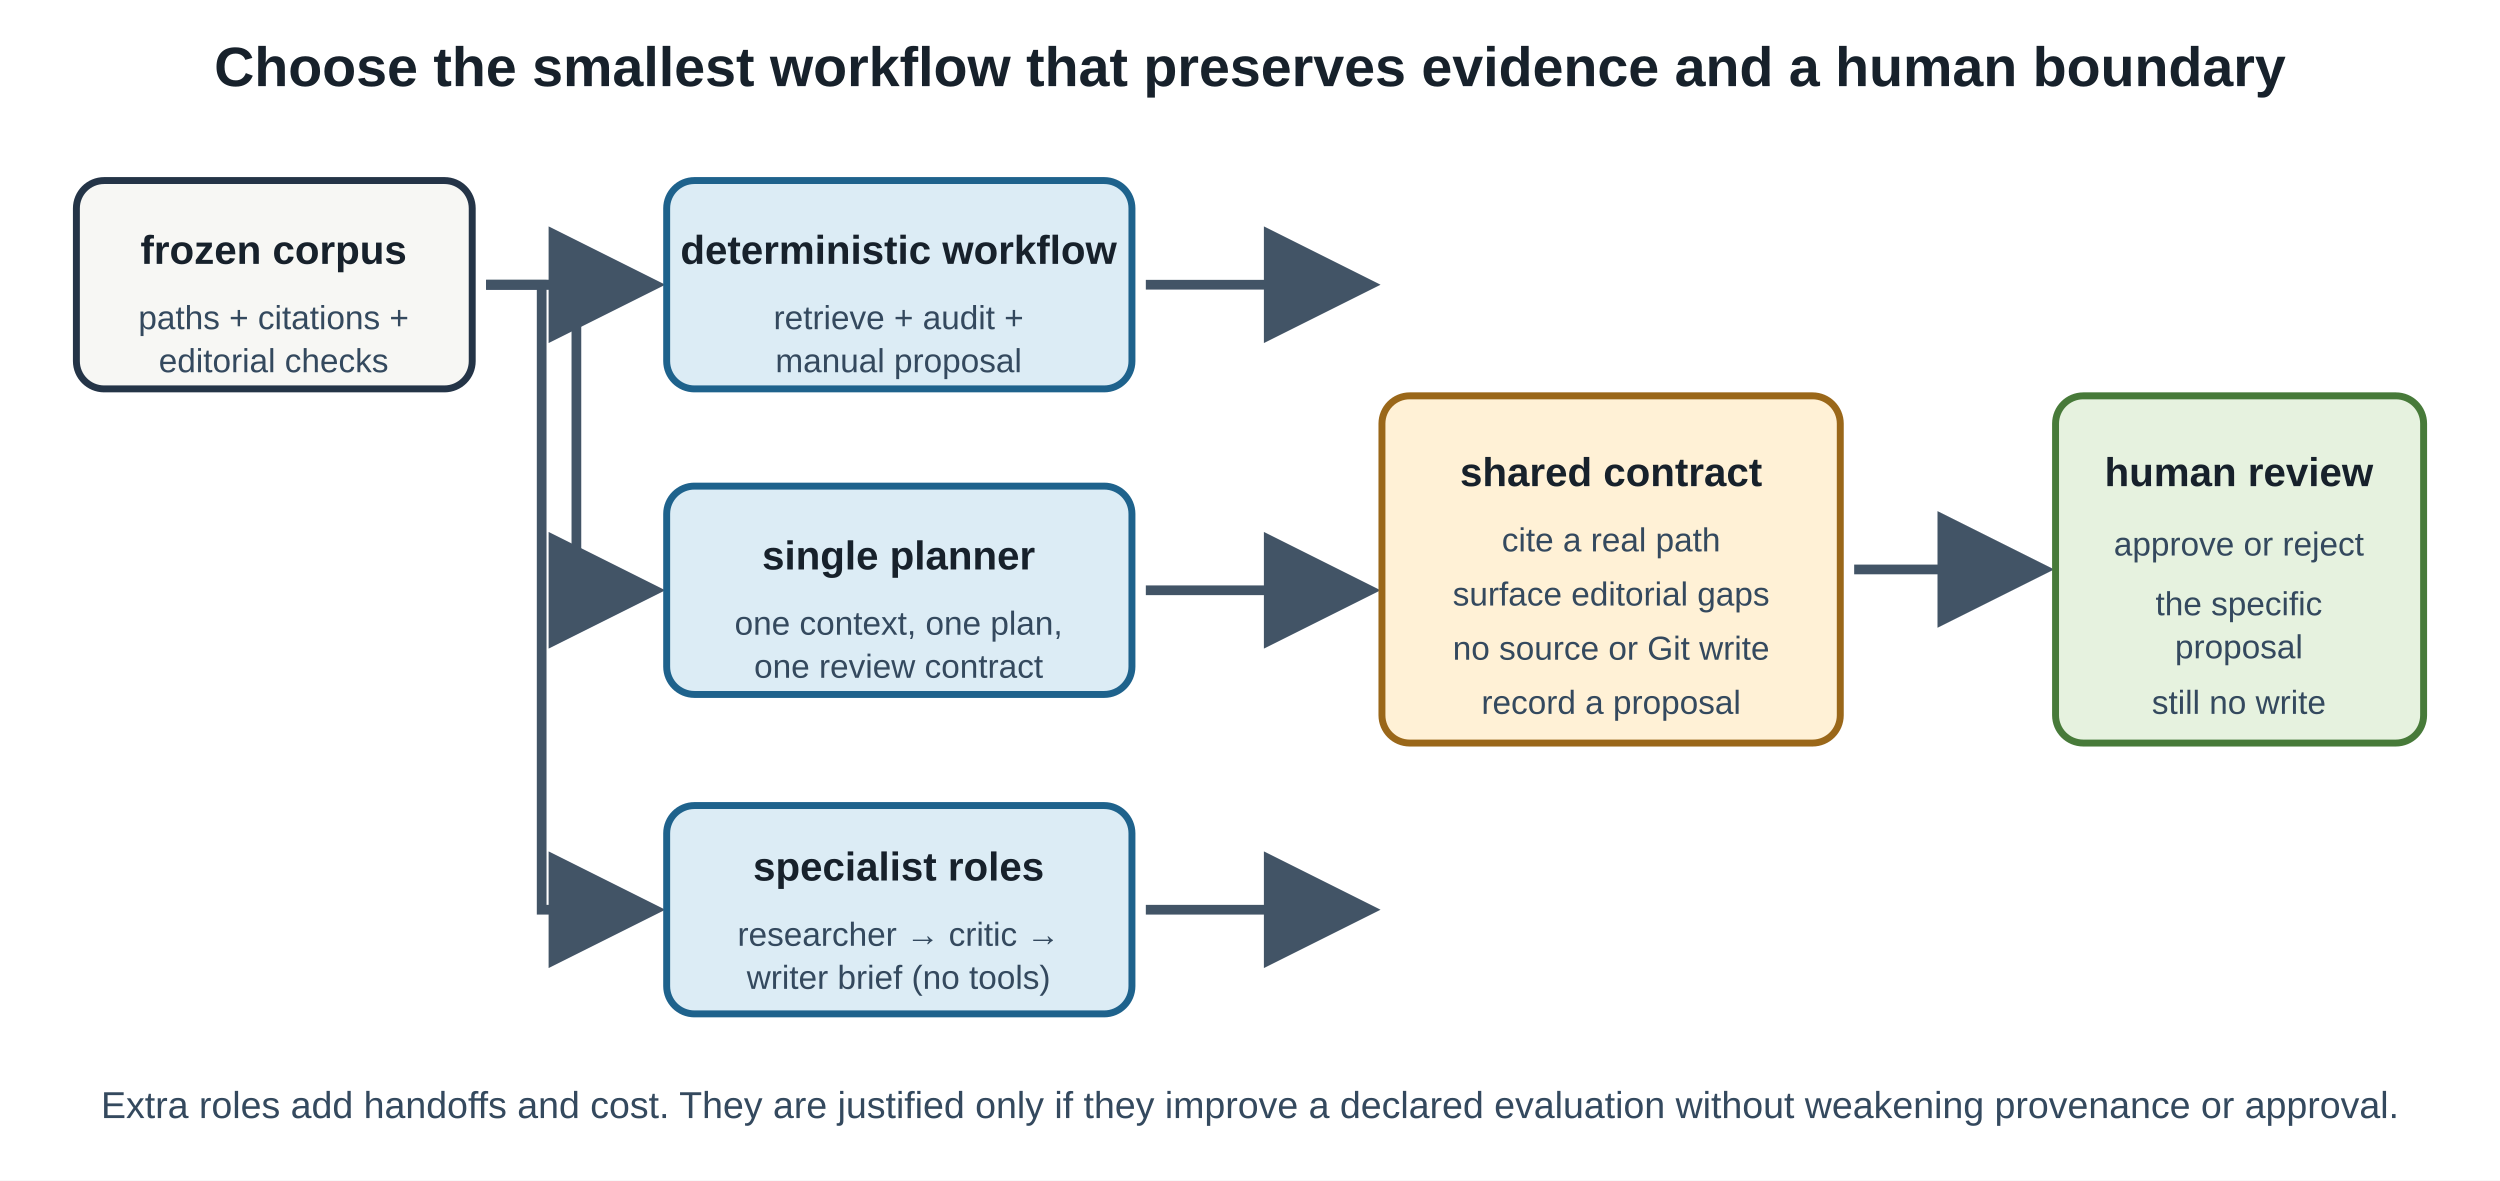
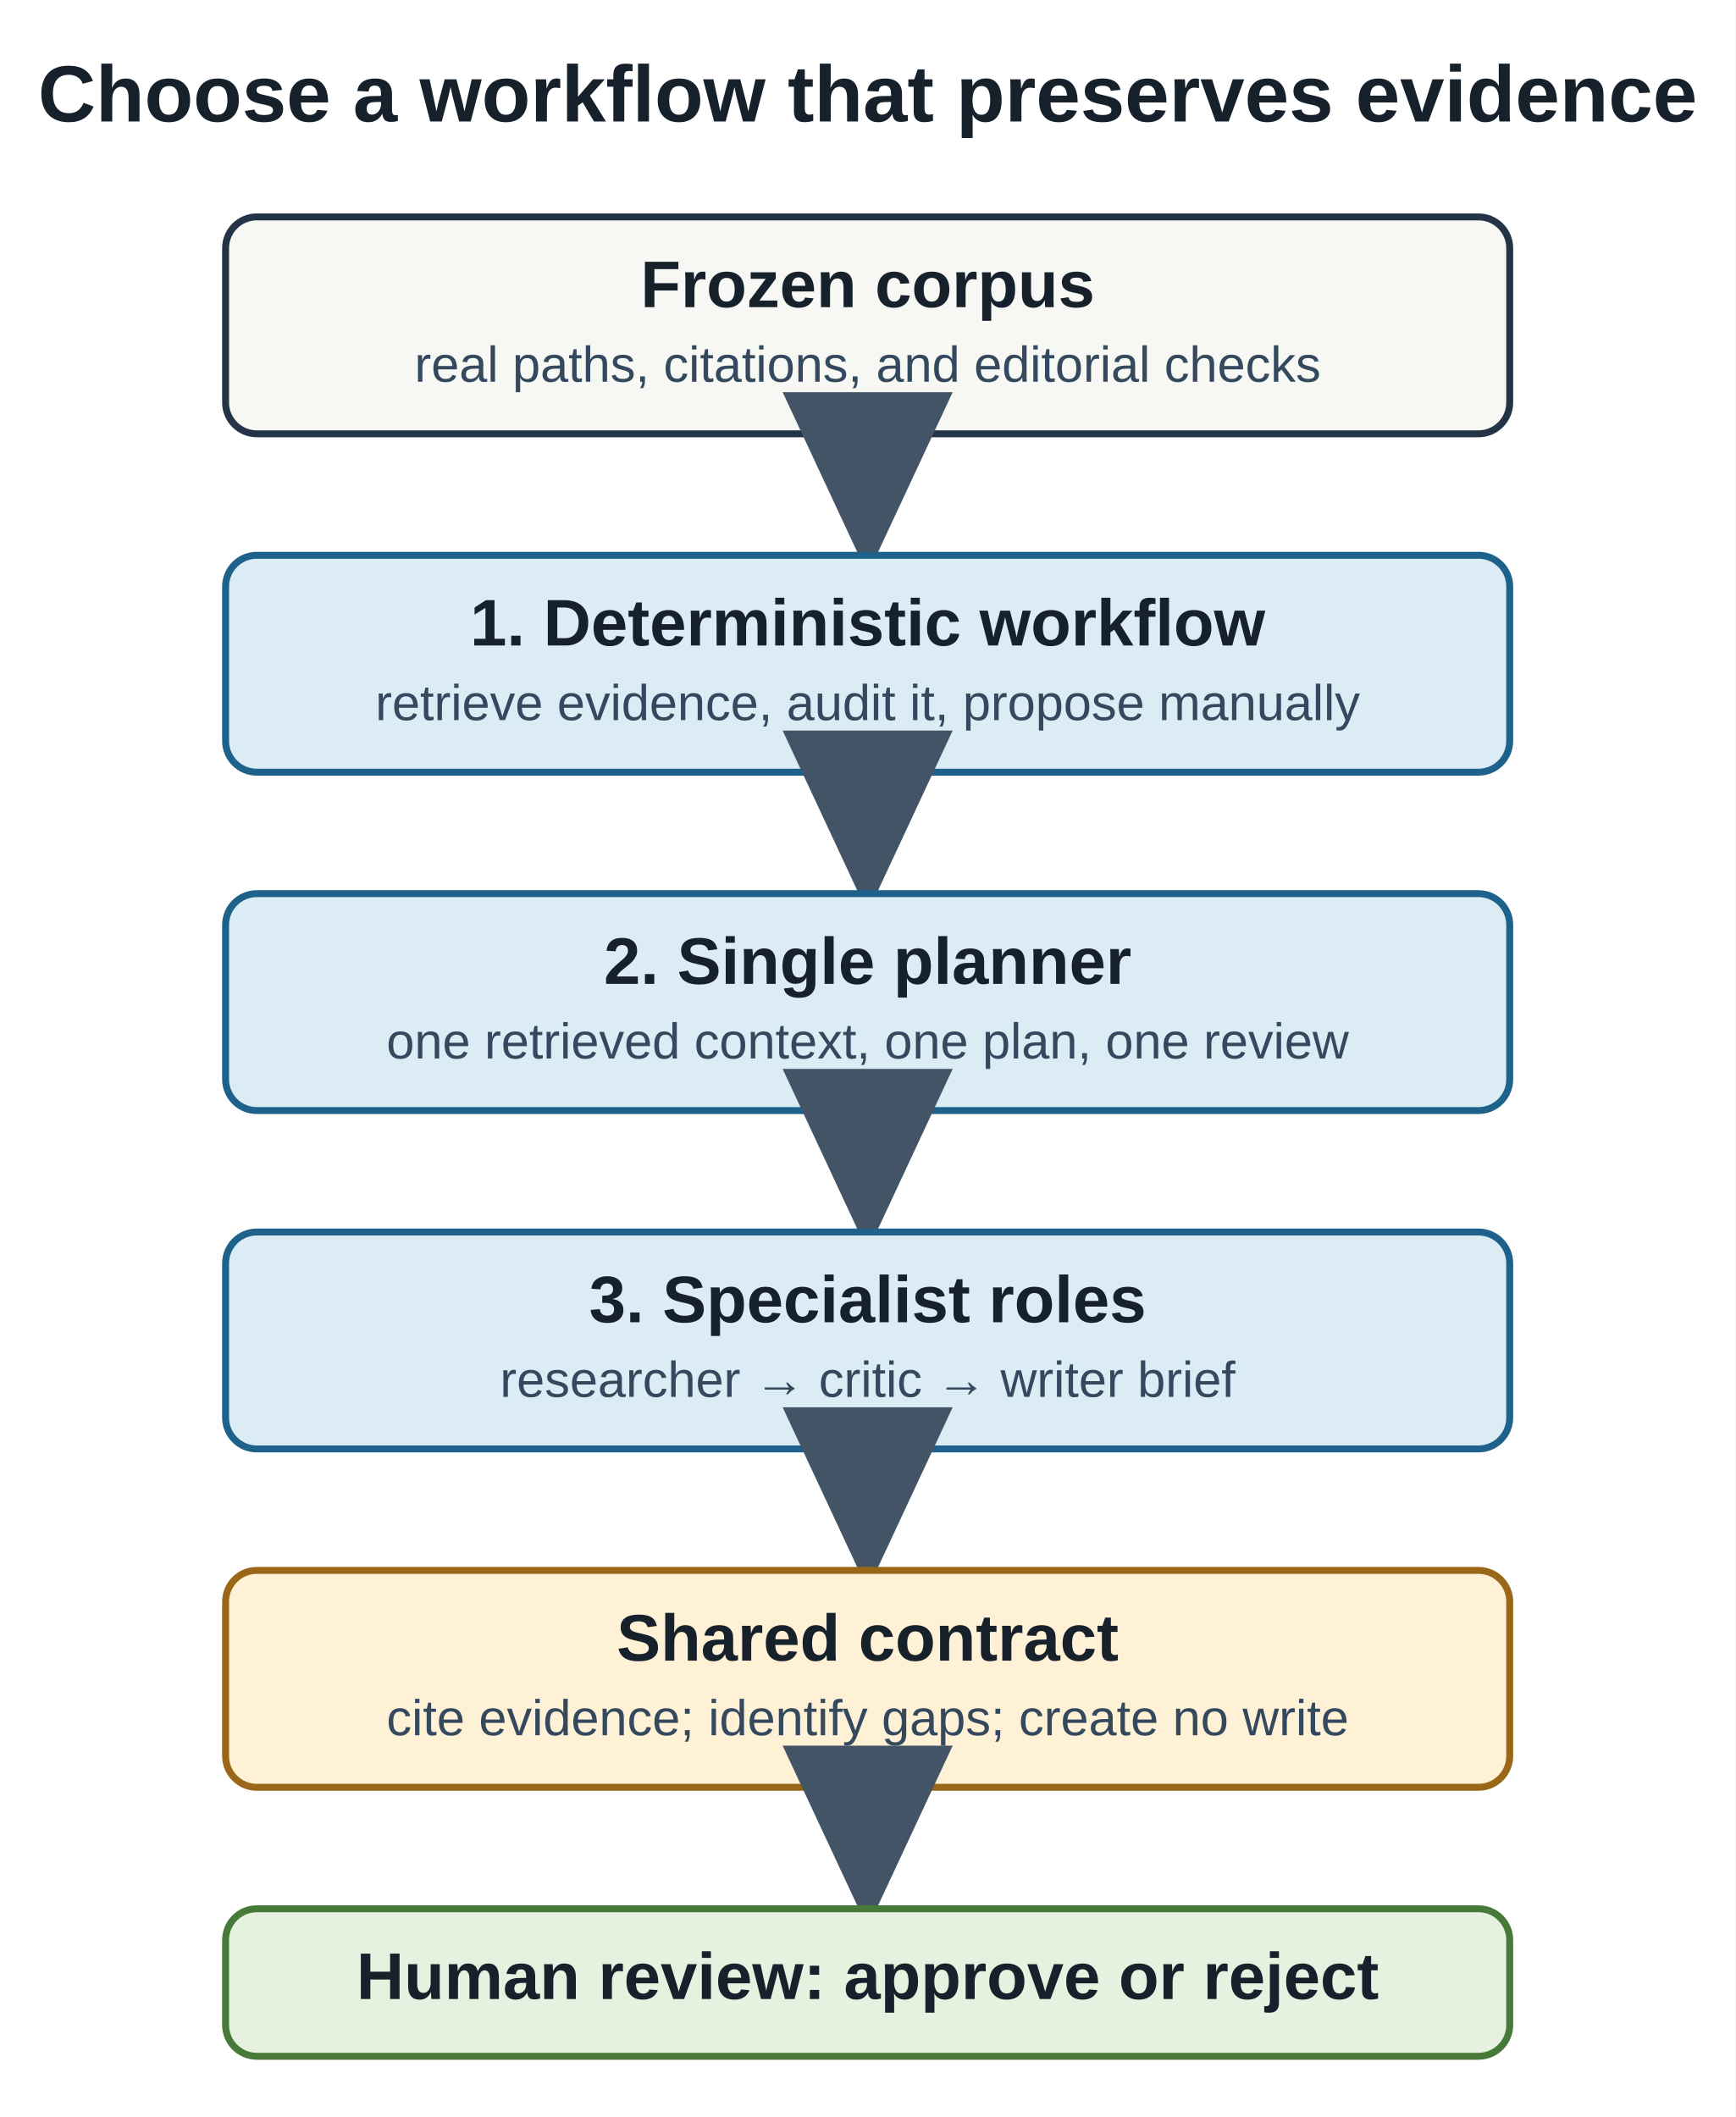
- <svg xmlns="http://www.w3.org/2000/svg" width="1800" height="850" viewBox="0 0 1800 850" role="img" aria-labelledby="title desc">
-   <style>.box{fill:#f7f7f4;stroke:#243447;stroke-width:5}.accent{fill:#dcecf5;stroke:#1e628c;stroke-width:5}.review{fill:#fff1d6;stroke:#9a6719;stroke-width:5}.human{fill:#e6f2df;stroke:#477a39;stroke-width:5}.label{font:700 29px Arial,sans-serif;fill:#17212b;text-anchor:middle}.small{font:24px Arial,sans-serif;fill:#34495e;text-anchor:middle}.arrow{stroke:#425466;stroke-width:7;fill:none;marker-end:url(#a)}</style>
+ <svg xmlns="http://www.w3.org/2000/svg" width="1000" height="1220" viewBox="0 0 1000 1220" role="img">
+   <style>.t{font-family:Arial,sans-serif;font-size:46px;font-weight:700;fill:#17212b;text-anchor:middle}.l{font-family:Arial,sans-serif;font-size:38px;font-weight:700;fill:#17212b;text-anchor:middle}.n{font-family:Arial,sans-serif;font-size:29px;fill:#34495e;text-anchor:middle}.b{fill:#f7f7f4;stroke:#243447;stroke-width:4}.x{fill:#dcecf5;stroke:#1e628c;stroke-width:4}.r{fill:#fff1d6;stroke:#9a6719;stroke-width:4}.g{fill:#e6f2df;stroke:#477a39;stroke-width:4}.a{fill:none;stroke:#425466;stroke-width:7;marker-end:url(#m)}</style>
  <defs>
-     <marker id="a" markerWidth="12" markerHeight="12" refX="10" refY="6" orient="auto">
-       <path d="M0,0 L12,6 L0,12 Z" fill="#425466" />
+     <marker id="m" markerWidth="15" markerHeight="15" refX="12" refY="7" orient="auto">
+       <path d="M0 0L15 7L0 14Z" fill="#425466" />
    </marker>
  </defs>
-   <rect width="1800" height="850" fill="white" />
-   <text x="900" y="62" class="label" style="font-size:40px">Choose the smallest workflow that preserves evidence and a human boundary</text>
-   <g transform="translate(55 130)">
-     <rect class="box" width="285" height="150" rx="20" />
-     <text x="142" y="60" class="label">frozen corpus</text>
-     <text x="142" y="107" class="small">paths + citations +</text>
-     <text x="142" y="138" class="small">editorial checks</text>
+   <rect width="1000" height="1220" fill="white" />
+   <text class="t" x="500" y="70">Choose a workflow that preserves evidence</text>
+   <g transform="translate(130 125)">
+     <rect class="b" width="740" height="125" rx="18" />
+     <text class="l" x="370" y="52">Frozen corpus</text>
+     <text class="n" x="370" y="95">real paths, citations, and editorial checks</text>
  </g>
-   <path class="arrow" d="M350 205H465" />
-   <path class="arrow" d="M350 205H415V425H465" />
-   <path class="arrow" d="M350 205H390V655H465" />
-   <g transform="translate(480 130)">
-     <rect class="accent" width="335" height="150" rx="20" />
-     <text x="167" y="60" class="label">deterministic workflow</text>
-     <text x="167" y="107" class="small">retrieve + audit +</text>
-     <text x="167" y="138" class="small">manual proposal</text>
+   <path class="a" d="M500 260V310" />
+   <g transform="translate(130 320)">
+     <rect class="x" width="740" height="125" rx="18" />
+     <text class="l" x="370" y="52">1. Deterministic workflow</text>
+     <text class="n" x="370" y="95">retrieve evidence, audit it, propose manually</text>
  </g>
-   <path class="arrow" d="M825 205H980" />
-   <g transform="translate(480 350)">
-     <rect class="accent" width="335" height="150" rx="20" />
-     <text x="167" y="60" class="label">single planner</text>
-     <text x="167" y="107" class="small">one context, one plan,</text>
-     <text x="167" y="138" class="small">one review contract</text>
+   <path class="a" d="M500 455V505" />
+   <g transform="translate(130 515)">
+     <rect class="x" width="740" height="125" rx="18" />
+     <text class="l" x="370" y="52">2. Single planner</text>
+     <text class="n" x="370" y="95">one retrieved context, one plan, one review</text>
  </g>
-   <path class="arrow" d="M825 425H980" />
-   <g transform="translate(480 580)">
-     <rect class="accent" width="335" height="150" rx="20" />
-     <text x="167" y="54" class="label">specialist roles</text>
-     <text x="167" y="101" class="small">researcher → critic →</text>
-     <text x="167" y="132" class="small">writer brief (no tools)</text>
+   <path class="a" d="M500 650V700" />
+   <g transform="translate(130 710)">
+     <rect class="x" width="740" height="125" rx="18" />
+     <text class="l" x="370" y="52">3. Specialist roles</text>
+     <text class="n" x="370" y="95">researcher → critic → writer brief</text>
  </g>
-   <path class="arrow" d="M825 655H980" />
-   <g transform="translate(995 285)">
-     <rect class="review" width="330" height="250" rx="20" />
-     <text x="165" y="65" class="label">shared contract</text>
-     <text x="165" y="112" class="small">cite a real path</text>
-     <text x="165" y="151" class="small">surface editorial gaps</text>
-     <text x="165" y="190" class="small">no source or Git write</text>
-     <text x="165" y="229" class="small">record a proposal</text>
+   <path class="a" d="M500 845V895" />
+   <g transform="translate(130 905)">
+     <rect class="r" width="740" height="125" rx="18" />
+     <text class="l" x="370" y="52">Shared contract</text>
+     <text class="n" x="370" y="95">cite evidence; identify gaps; create no write</text>
  </g>
-   <path class="arrow" d="M1335 410H1465" />
-   <g transform="translate(1480 285)">
-     <rect class="human" width="265" height="250" rx="20" />
-     <text x="132" y="65" class="label">human review</text>
-     <text x="132" y="115" class="small">approve or reject</text>
-     <text x="132" y="158" class="small">the specific</text>
-     <text x="132" y="189" class="small">proposal</text>
-     <text x="132" y="229" class="small">still no write</text>
+   <path class="a" d="M500 1040V1090" />
+   <g transform="translate(130 1100)">
+     <rect class="g" width="740" height="85" rx="18" />
+     <text class="l" x="370" y="52">Human review: approve or reject</text>
  </g>
-   <text x="900" y="805" class="small" style="font-size:27px">Extra roles add handoffs and cost. They are justified only if they improve a declared evaluation without weakening provenance or approval.</text>
</svg>
